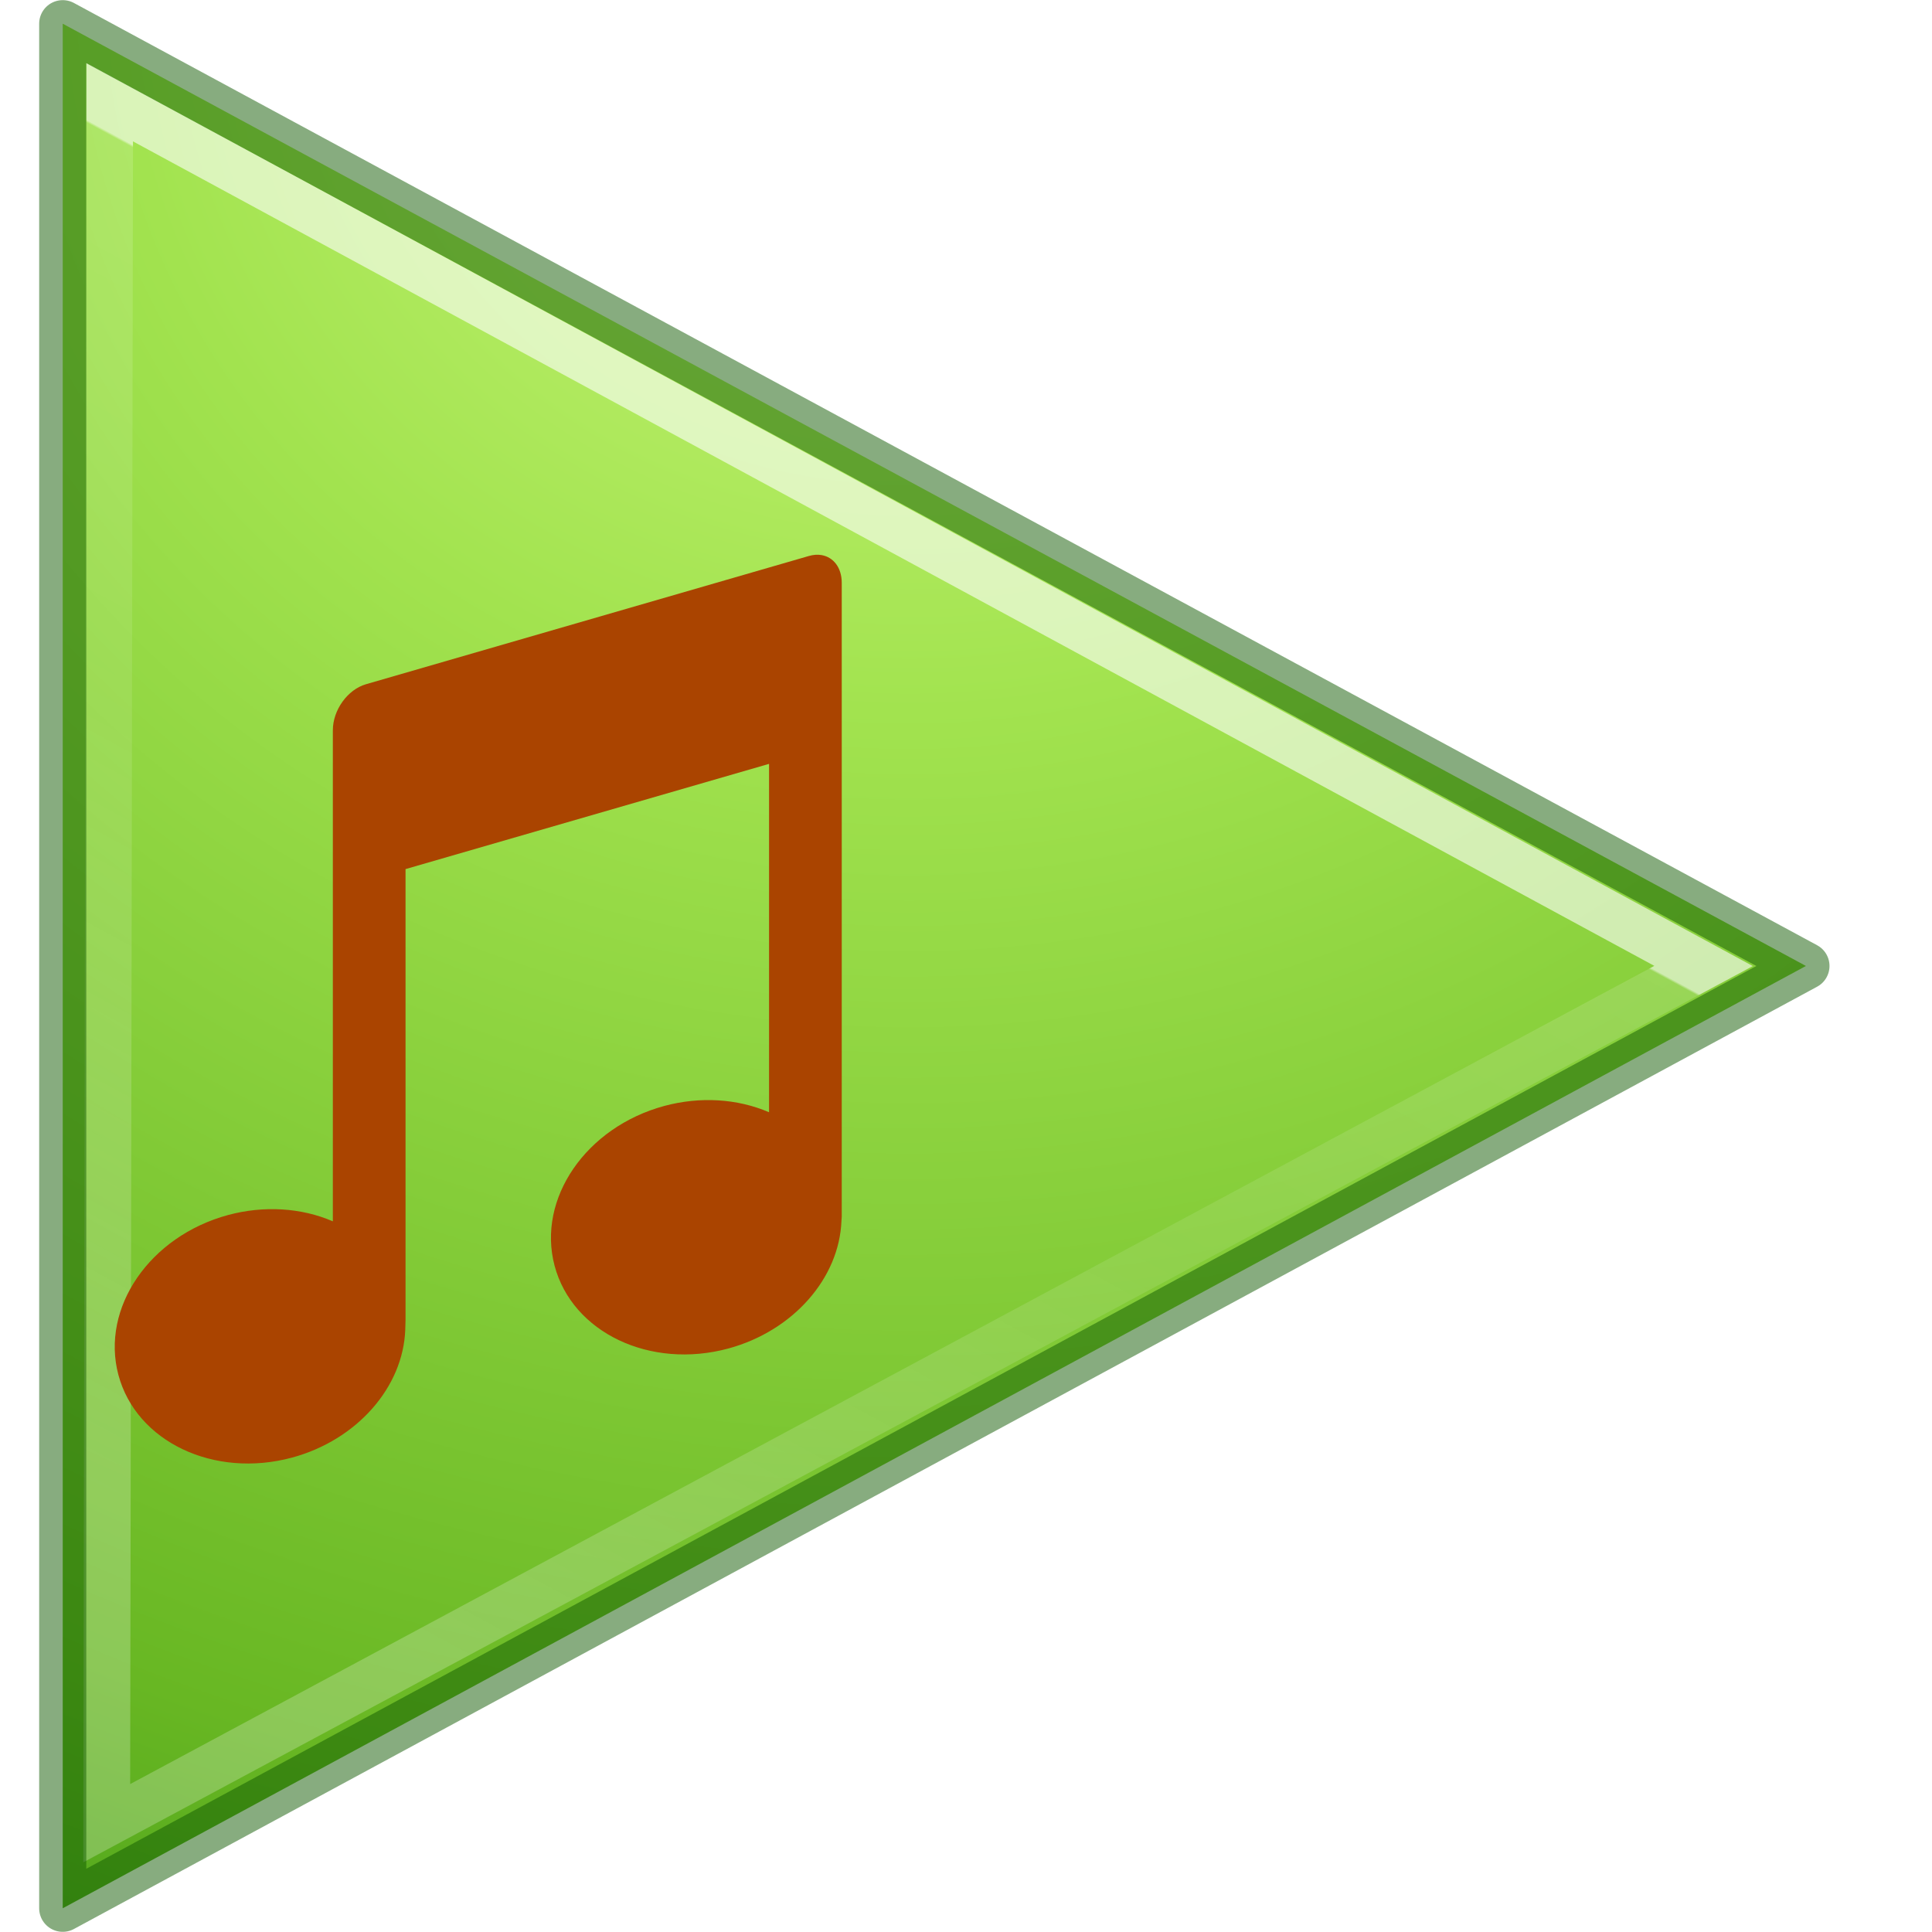
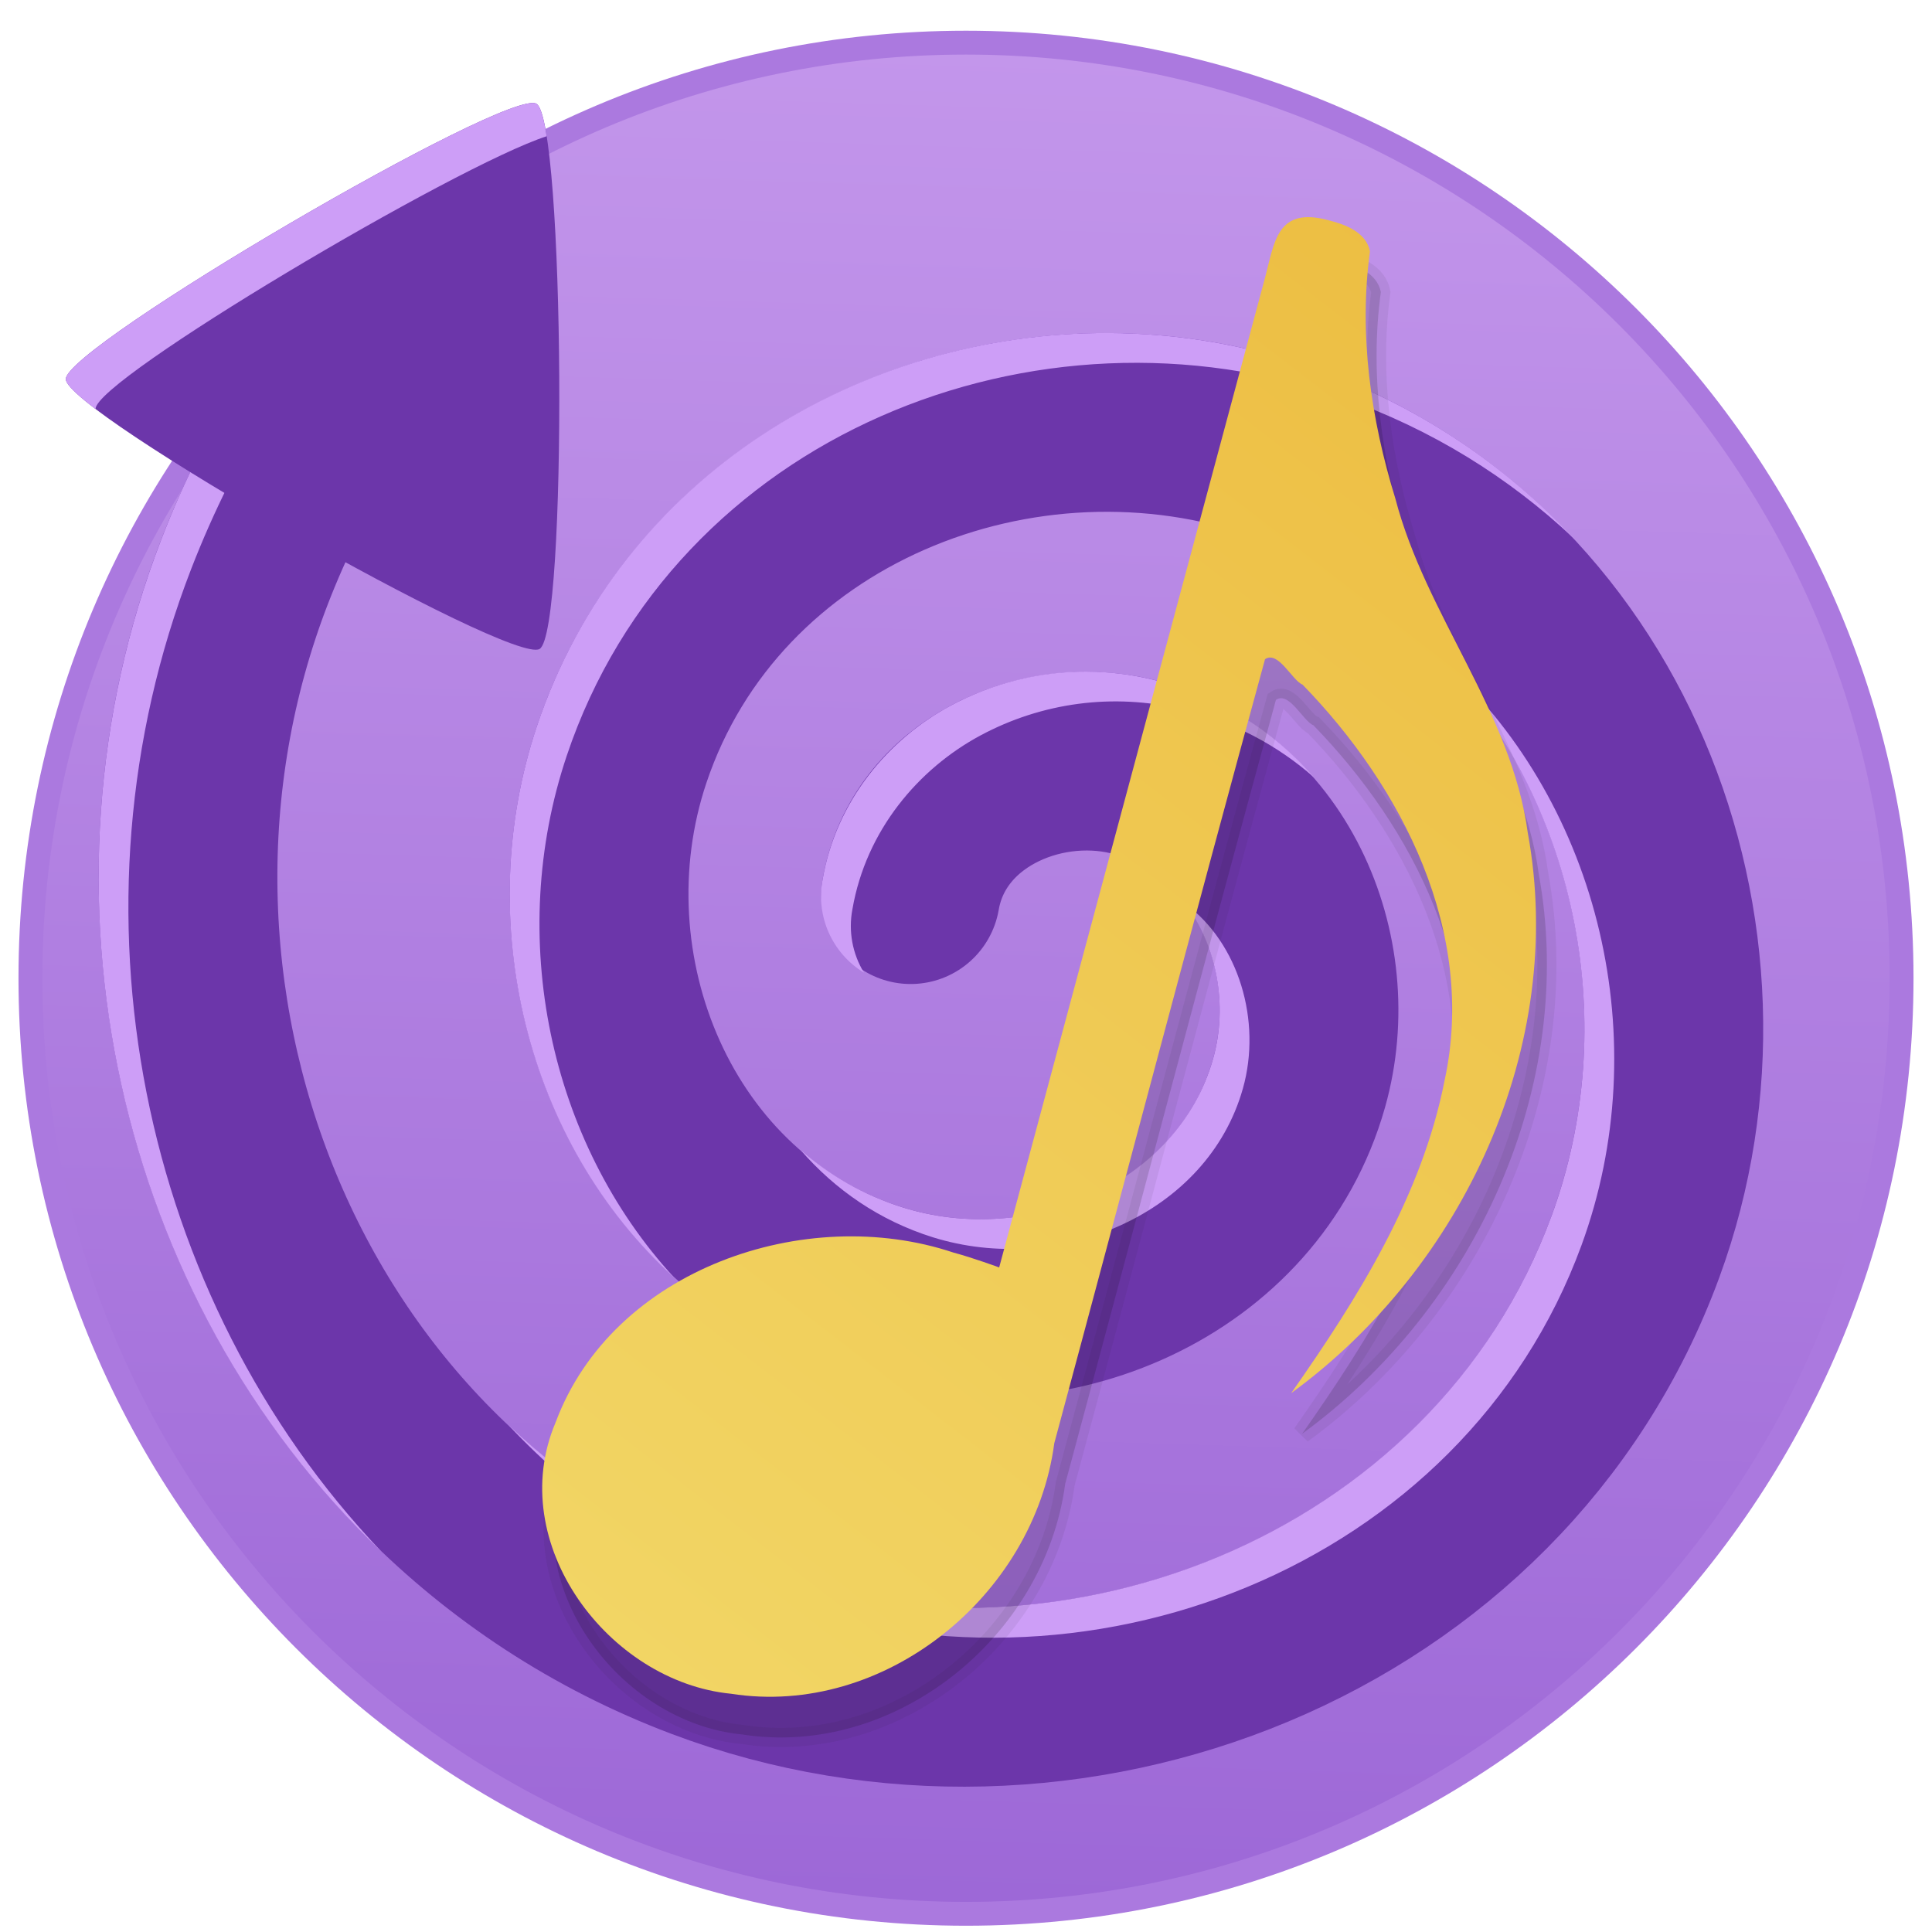
<svg xmlns="http://www.w3.org/2000/svg" xmlns:xlink="http://www.w3.org/1999/xlink" version="1.1" width="64" height="64" id="svg3326">
  <defs id="defs3328">
+     <linearGradient id="linearGradient28086">
+       <stop id="stop28082" offset="0" style="stop-color:#ecba3d;stop-opacity:1" />
+       <stop id="stop28084" offset="1" style="stop-color:#f2d666;stop-opacity:1" />
+     </linearGradient>
+     <marker orient="auto" refY="0" refX="0" id="TriangleOutS" style="overflow:visible">
+       <path id="path1114" d="M 5.77,0 -2.88,5 V -5 Z" style="fill:#000000;fill-opacity:1;fill-rule:evenodd;stroke:#000000;stroke-width:1pt;stroke-opacity:1" transform="scale(0.2)" />
+     </marker>
+     <marker orient="auto" refY="0" refX="0" id="DotM" style="overflow:visible">
+       <path id="path1030" d="m -2.5,-1 c 0,2.76 -2.24,5 -5,5 -2.76,0 -5,-2.24 -5,-5 0,-2.76 2.24,-5 5,-5 2.76,0 5,2.24 5,5 z" style="fill:#000000;fill-opacity:1;fill-rule:evenodd;stroke:#000000;stroke-width:1pt;stroke-opacity:1" transform="matrix(0.4,0,0,0.4,2.96,0.4)" />
+     </marker>
+     <marker orient="auto" refY="0" refX="0" id="DiamondL" style="overflow:visible">
+       <path id="path1045" d="M 0,-7.071 -7.071,0 0,7.071 7.071,0 Z" style="fill:#000000;fill-opacity:1;fill-rule:evenodd;stroke:#000000;stroke-width:1pt;stroke-opacity:1" transform="scale(0.8)" />
+     </marker>
+     <marker style="overflow:visible" id="marker24093" refX="0" refY="0" orient="auto">
+       <path transform="scale(-0.2)" style="fill:#85caf2;fill-opacity:1;fill-rule:evenodd;stroke:#85caf2;stroke-width:1pt;stroke-opacity:1" d="M 5.77,0 -2.88,5 V -5 Z" id="path24091" />
+     </marker>
+     <marker orient="auto" refY="0" refX="0" id="marker22425" style="overflow:visible">
+       <path id="path22423" d="M 5.77,0 -2.88,5 V -5 Z" style="fill:#01090d;fill-opacity:1;fill-rule:evenodd;stroke:#01090d;stroke-width:1pt;stroke-opacity:1" transform="scale(-0.2)" />
+     </marker>
+     <marker style="overflow:visible" id="marker9795" refX="0" refY="0" orient="auto">
+       <path transform="scale(-0.2)" style="fill:#85caf2;fill-opacity:1;fill-rule:evenodd;stroke:#85caf2;stroke-width:1pt;stroke-opacity:1" d="M 5.77,0 -2.88,5 V -5 Z" id="path9793" />
+     </marker>
+     <marker style="overflow:visible" id="marker4975" refX="0" refY="0" orient="auto">
+       <path transform="scale(-0.2)" style="fill:#85caf2;fill-opacity:1;fill-rule:evenodd;stroke:#85caf2;stroke-width:1pt;stroke-opacity:1" d="M 5.77,0 -2.88,5 V -5 Z" id="path4973" />
+     </marker>
+     <marker style="overflow:visible" id="marker4471" refX="0" refY="0" orient="auto">
+       <path transform="scale(-0.2)" style="fill:#341654;fill-opacity:1;fill-rule:evenodd;stroke:#341654;stroke-width:1pt;stroke-opacity:1" d="M 5.77,0 -2.88,5 V -5 Z" id="path4469" />
+     </marker>
+     <marker style="overflow:visible" id="marker4135" refX="0" refY="0" orient="auto">
+       <path transform="scale(-0.2)" style="fill:#85caf2;fill-opacity:1;fill-rule:evenodd;stroke:#85caf2;stroke-width:1pt;stroke-opacity:1" d="M 5.77,0 -2.88,5 V -5 Z" id="path4133" />
+     </marker>
+     <marker orient="auto" refY="0" refX="0" id="marker3467" style="overflow:visible">
+       <path id="path3465" d="M 5.77,0 -2.88,5 V -5 Z" style="fill:#341654;fill-opacity:1;fill-rule:evenodd;stroke:#341654;stroke-width:1pt;stroke-opacity:1" transform="scale(-0.2)" />
+     </marker>
+     <linearGradient id="linearGradient36194">
+       <stop id="stop36186" style="stop-color:#e2e2e2;stop-opacity:0.733" offset="0" />
+       <stop id="stop36188" style="stop-color:#dadada;stop-opacity:0.149" offset=".063" />
+       <stop id="stop36190" style="stop-color:#d9d9d9;stop-opacity:0.224" offset=".951" />
+       <stop id="stop36192" style="stop-color:#c1c1c1;stop-opacity:0.474" offset="1" />
+     </linearGradient>
+     <linearGradient id="linearGradient31686">
+       <stop id="stop31682" offset="0" style="stop-color:#c6f27b;stop-opacity:1" />
+       <stop id="stop31684" offset="1" style="stop-color:#8ec947;stop-opacity:1" />
+     </linearGradient>
+     <marker orient="auto" refY="0" refX="0" id="marker1293" style="overflow:visible">
+       <path id="path1169" d="M 5.77,0 -2.88,5 V -5 Z" style="fill:none;fill-opacity:0.439;fill-rule:evenodd;stroke:#9f9f9f;stroke-width:1pt;stroke-opacity:1" transform="scale(-0.2)" />
+     </marker>
+     <linearGradient id="linearGradient1011">
+       <stop offset="0" style="stop-color:#e2e2e2;stop-opacity:0.733" id="stop1003" />
+       <stop offset=".063" style="stop-color:#ffffff;stop-opacity:0.235" id="stop1005" />
+       <stop offset=".951" style="stop-color:#ffffff;stop-opacity:0.157" id="stop1007" />
+       <stop offset="1" style="stop-color:#c1c1c1;stop-opacity:0.393" id="stop1009" />
+     </linearGradient>
+     <linearGradient id="linearGradient966-6">
+       <stop style="stop-color:#c6f27b;stop-opacity:1" offset="0" id="stop962" />
+       <stop style="stop-color:#93d049;stop-opacity:1" offset="1" id="stop964" />
+     </linearGradient>
+     <marker style="overflow:visible" id="marker3551" refX="0" refY="0" orient="auto">
+       <path transform="matrix(0.3,0,0,0.3,-0.69,0)" d="M 8.719,4.034 -2.207,0.016 8.719,-4.002 c -1.745,2.372 -1.735,5.617 -6e-7,8.035 z" style="fill:#93d049;fill-opacity:1;fill-rule:evenodd;stroke:none;stroke-width:0.625;stroke-linejoin:round;stroke-opacity:1" id="path3549" />
+     </marker>
+     <marker orient="auto-start-reverse" refY="3" refX="5" id="ExperimentalArrow">
+       <path id="path1341" d="M 10,3 0,6 V 0 Z" style="fill:context-stroke;stroke:#93d049;stroke-opacity:1" />
+     </marker>
+     <marker orient="auto" refY="0" refX="0" id="TriangleInM" style="overflow:visible">
+       <path id="path1224" d="M 5.77,0 -2.88,5 V -5 Z" style="fill:#85caf2;fill-opacity:1;fill-rule:evenodd;stroke:#85caf2;stroke-width:1pt;stroke-opacity:1" transform="scale(-0.4)" />
+     </marker>
+     <marker orient="auto" refY="0" refX="0" id="TriangleInS" style="overflow:visible">
+       <path id="path1227" d="M 5.77,0 -2.88,5 V -5 Z" style="fill:#000000;fill-opacity:1;fill-rule:evenodd;stroke:#000000;stroke-width:1pt;stroke-opacity:1" transform="scale(-0.2)" />
+     </marker>
+     <marker orient="auto" refY="0" refX="0" id="Arrow1Sstart" style="overflow:visible">
+       <path id="path1100" d="M 0,0 5,-5 -12.5,0 5,5 Z" style="fill:#93d049;fill-opacity:1;fill-rule:evenodd;stroke:#93d049;stroke-width:1pt;stroke-opacity:1" transform="matrix(0.2,0,0,0.2,1.2,0)" />
+     </marker>
+     <marker style="overflow:visible" id="marker3234" refX="0" refY="0" orient="auto">
+       <path transform="scale(-0.4)" style="fill:#93d049;fill-opacity:1;fill-rule:evenodd;stroke:#93d049;stroke-width:1pt;stroke-opacity:1" d="M 5.77,0 -2.88,5 V -5 Z" id="path3232" />
+     </marker>
+     <linearGradient id="linearGradient2920">
+       <stop style="stop-color:#c396eb;stop-opacity:1;" offset="0" id="stop2916" />
+       <stop style="stop-color:#9d68d7;stop-opacity:1" offset="1" id="stop2918" />
+     </linearGradient>
+     <marker orient="auto" refY="0" refX="0" id="marker1974" style="overflow:visible">
+       <path id="path1972" d="M 5.77,0 -2.88,5 V -5 Z" style="fill:#93d049;fill-opacity:1;fill-rule:evenodd;stroke:#93d049;stroke-width:1pt;stroke-opacity:1" transform="scale(-0.4)" />
+     </marker>
+     <marker orient="auto" refY="0" refX="0" id="marker1562" style="overflow:visible">
+       <path id="path1560" d="M 5.77,0 -2.88,5 V -5 Z" style="fill:#93d049;fill-opacity:1;fill-rule:evenodd;stroke:#93d049;stroke-width:1pt;stroke-opacity:1" transform="scale(-0.4)" />
+     </marker>
    <linearGradient id="linearGradient3242-7-3-8-0-4-58-06">
      <stop offset="0" style="stop-color:#cdf87e;stop-opacity:1" id="stop3244-5-8-5-6-4-3-8" />
      <stop offset="0.262" style="stop-color:#a2e34f;stop-opacity:1" id="stop3246-9-5-1-5-3-0-7" />
      <stop offset="0.661" style="stop-color:#68b723;stop-opacity:1" id="stop3248-7-2-0-7-5-35-9" />
      <stop offset="1" style="stop-color:#1d7e0d;stop-opacity:1" id="stop3250-8-2-8-5-6-40-4" />
    </linearGradient>
-     <linearGradient gradientTransform="matrix(2.32755,0,0,2.294687,-28.77767,-28.86829)" gradientUnits="userSpaceOnUse" xlink:href="#linearGradient4275" id="linearGradient3038" y2="35.86" x2="17.064" y1="20.775" x1="25.354" />
+     <linearGradient gradientTransform="matrix(9.309598,0,0,9.178155,-110.4678,-115.4432)" gradientUnits="userSpaceOnUse" xlink:href="#linearGradient4275" id="linearGradient3038" y2="35.86" x2="17.064" y1="20.775" x1="25.354" />
    <linearGradient id="linearGradient4275">
      <stop id="stop4277" style="stop-color:#ffffff;stop-opacity:1" offset="0" />
      <stop id="stop4279" style="stop-color:#ffffff;stop-opacity:0.235" offset="0.002" />
      <stop id="stop4281" style="stop-color:#ffffff;stop-opacity:0.157" offset="0.392" />
      <stop id="stop4283" style="stop-color:#ffffff;stop-opacity:0.392" offset="1" />
    </linearGradient>
-     <radialGradient gradientTransform="matrix(0,2.979107,-3.23293,0,185.9176,-194.5207)" gradientUnits="userSpaceOnUse" xlink:href="#linearGradient3242-7-3-8-0-4-58-06" id="radialGradient3900-3" fy="48.19" fx="65.08" r="31" cy="48.19" cx="65.08" />
+     <radialGradient gradientTransform="matrix(0,11.91566,-12.93088,0,748.2575,-778.01)" gradientUnits="userSpaceOnUse" xlink:href="#linearGradient3242-7-3-8-0-4-58-06" id="radialGradient3900-3" fy="48.19" fx="65.08" r="31" cy="48.19" cx="65.08" />
    <linearGradient y2="609.505" x2="302.857" y1="366.648" x1="302.857" gradientTransform="matrix(0.05498057,0,0,0.01200487,-79.64357,21.93261)" gradientUnits="userSpaceOnUse" id="linearGradient3118" xlink:href="#linearGradient5048" />
    <linearGradient id="linearGradient5048">
      <stop offset="0" style="stop-color:#000000;stop-opacity:0" id="stop5050" />
      <stop offset="0.5" style="stop-color:#000000;stop-opacity:1" id="stop5056" />
      <stop offset="1" style="stop-color:#000000;stop-opacity:0" id="stop5052" />
    </linearGradient>
    <radialGradient r="117.143" fy="486.648" fx="605.714" cy="486.648" cx="605.714" gradientTransform="matrix(-0.01881546,0,0,0.01200487,-61.70656,21.93263)" gradientUnits="userSpaceOnUse" id="radialGradient3115" xlink:href="#linearGradient5060" />
    <linearGradient id="linearGradient5060">
      <stop offset="0" style="stop-color:#000000;stop-opacity:1" id="stop5062" />
      <stop offset="1" style="stop-color:#000000;stop-opacity:0" id="stop5064" />
    </linearGradient>
    <radialGradient r="117.143" fy="486.648" fx="605.714" cy="486.648" cx="605.714" gradientTransform="matrix(0.01881548,0,0,0.01200487,-57.83748,21.93263)" gradientUnits="userSpaceOnUse" id="radialGradient3112" xlink:href="#linearGradient5060" />
    <linearGradient y2="47.013" x2="25.132" y1="0.985" x1="25.132" gradientTransform="matrix(0.793311,0,0,0.7630078,-78.80495,-9.42425)" gradientUnits="userSpaceOnUse" id="linearGradient3109" xlink:href="#linearGradient3600" />
    <linearGradient id="linearGradient3600">
      <stop offset="0" style="stop-color:#f4f4f4;stop-opacity:1" id="stop3602" />
      <stop offset="1" style="stop-color:#dbdbdb;stop-opacity:1" id="stop3604" />
    </linearGradient>
    <linearGradient y2="42.111" x2="24" y1="5.94" x1="24" gradientTransform="matrix(0.7283595,0,0,0.927003,-77.24611,-12.1896)" gradientUnits="userSpaceOnUse" id="linearGradient3106" xlink:href="#linearGradient3403" />
    <linearGradient id="linearGradient3403">
      <stop id="stop3405" style="stop-color:#ffffff;stop-opacity:1" offset="0" />
      <stop id="stop3407" style="stop-color:#ffffff;stop-opacity:0.235" offset="0" />
      <stop id="stop3409" style="stop-color:#ffffff;stop-opacity:0.157" offset="1" />
      <stop id="stop3411" style="stop-color:#ffffff;stop-opacity:0.392" offset="1" />
    </linearGradient>
    <linearGradient y2="2.906" x2="-51.786" y1="50.786" x1="-51.786" gradientTransform="matrix(0.6594387,0,0,0.7306668,-30.84788,-10.7475)" gradientUnits="userSpaceOnUse" id="linearGradient3170" xlink:href="#linearGradient3104-6" />
    <linearGradient id="linearGradient3104-6">
      <stop id="stop3106-3" style="stop-color:#000000;stop-opacity:0.318" offset="0" />
      <stop id="stop3108-9" style="stop-color:#000000;stop-opacity:0.24" offset="1" />
    </linearGradient>
    <linearGradient y2="75.924" x2="23.505" y1="21.422" x1="38.172" gradientTransform="matrix(0.5732751,-0.1554239,0.1542805,0.5825869,-12.73835,1.878769)" gradientUnits="userSpaceOnUse" id="linearGradient4321" xlink:href="#linearGradient4417" />
    <linearGradient id="linearGradient4417">
      <stop style="stop-color:#ffa154;stop-opacity:1" offset="0" id="stop4419" />
      <stop style="stop-color:#cc3b02;stop-opacity:1" offset="1" id="stop4421" />
    </linearGradient>
+     <linearGradient id="linearGradient4170">
+       <stop id="stop869" offset="0" style="stop-color:#93d049;stop-opacity:1" />
+       <stop id="stop871" offset="1" style="stop-color:#378a04;stop-opacity:1" />
+     </linearGradient>
+     <linearGradient xlink:href="#linearGradient3924-2-2-5-8" gradientUnits="userSpaceOnUse" gradientTransform="matrix(5.955903,0,0,5.971914,-14.94191,-14.98377)" y2="43" y1="5" x2="24" x1="24" id="linearGradient3180" />
+     <linearGradient id="linearGradient3924-2-2-5-8">
+       <stop id="stop875" style="stop-color:#ffffff;stop-opacity:1" offset="0" />
+       <stop id="stop877" style="stop-color:#ffffff;stop-opacity:0.235" offset=".063" />
+       <stop id="stop879" style="stop-color:#ffffff;stop-opacity:0.157" offset=".951" />
+       <stop id="stop881" style="stop-color:#ffffff;stop-opacity:0.392" offset="1" />
+     </linearGradient>
+     <radialGradient xlink:href="#linearGradient3688-166-749-4-0-3-8" gradientUnits="userSpaceOnUse" gradientTransform="matrix(2.003784,0,0,1.4,27.98813,-17.4)" fy="43.5" fx="4.993" r="2.5" cy="43.5" cx="4.993" id="radialGradient3337-2-2" />
+     <linearGradient id="linearGradient3688-166-749-4-0-3-8">
+       <stop id="stop885" style="stop-color:#181818;stop-opacity:1" offset="0" />
+       <stop id="stop887" style="stop-color:#181818;stop-opacity:0" offset="1" />
+     </linearGradient>
+     <radialGradient xlink:href="#linearGradient3688-166-749-4-0-3-8" gradientUnits="userSpaceOnUse" gradientTransform="matrix(2.003784,0,0,1.4,-20.01187,-104.4)" fy="43.5" fx="4.993" r="2.5" cy="43.5" cx="4.993" id="radialGradient3339-1-4" />
+     <linearGradient id="linearGradient3702-501-757-8-4-1-1">
+       <stop id="stop896" style="stop-color:#181818;stop-opacity:0" offset="0" />
+       <stop id="stop898" style="stop-color:#181818;stop-opacity:1" offset=".5" />
+       <stop id="stop900" style="stop-color:#181818;stop-opacity:0" offset="1" />
+     </linearGradient>
+     <linearGradient xlink:href="#linearGradient3702-501-757-8-4-1-1" gradientUnits="userSpaceOnUse" y2="39.999" y1="47.028" x2="25.058" x1="25.058" id="linearGradient4159" />
+     <linearGradient xlink:href="#linearGradient4170" gradientUnits="userSpaceOnUse" y2="59" y1="5" x2="32" x1="32" id="linearGradient4166" gradientTransform="matrix(4.157895,0,0,4.157895,-5.052852,-4.710531)" />
+     <radialGradient xlink:href="#linearGradient3688-166-749-4-0-3-8" gradientUnits="userSpaceOnUse" gradientTransform="matrix(2.003784,0,0,1.4,27.98813,-17.4)" fy="43.5" fx="4.993" r="2.5" cy="43.5" cx="4.993" id="radialGradient3337-2-2-5" />
+     <radialGradient xlink:href="#linearGradient3688-166-749-4-0-3-8" gradientUnits="userSpaceOnUse" gradientTransform="matrix(2.003784,0,0,1.4,-20.01187,-104.4)" fy="43.5" fx="4.993" r="2.5" cy="43.5" cx="4.993" id="radialGradient3339-1-4-9" />
+     <linearGradient xlink:href="#linearGradient2920" id="linearGradient2950" gradientUnits="userSpaceOnUse" x1="61.558" y1="194.856" x2="176.621" y2="55.669" />
+     <mask maskUnits="userSpaceOnUse" id="mask2946">
+       <path style="color:#000000;clip-rule:nonzero;display:inline;overflow:visible;visibility:visible;opacity:1;isolation:auto;mix-blend-mode:normal;color-interpolation:sRGB;color-interpolation-filters:linearRGB;solid-color:#000000;solid-opacity:1;fill:url(#linearGradient2950);fill-opacity:1;fill-rule:nonzero;stroke:none;stroke-width:5.792;stroke-linecap:butt;stroke-linejoin:miter;stroke-miterlimit:4;stroke-dasharray:none;stroke-dashoffset:0;stroke-opacity:1;marker:none;color-rendering:auto;image-rendering:auto;shape-rendering:auto;text-rendering:auto;enable-background:accumulate" d="m 170.807,54.608 c -0.63,-0.11 -1.318,-0.062 -2.048,0.147 L 98.19,75.186 c -2.917,0.845 -5.26,4.111 -5.26,7.319 v 78.262 c -5.045,-2.18 -11.007,-2.539 -16.698,-1.007 -12.481,3.384 -20.307,14.78 -17.478,25.454 2.831,10.665 15.231,16.569 27.705,13.191 10.277,-2.799 17.678,-11.176 18.01,-20.386 l 0.045,-1.584 v -71.791 l 57.922,-16.766 v 55.512 c -5.045,-2.18 -11.007,-2.539 -16.698,-1.007 -12.481,3.384 -20.307,14.78 -17.478,25.454 2.831,10.665 15.231,16.569 27.705,13.191 10.277,-2.799 17.678,-11.176 18.01,-20.386 l 0.045,-0.611 V 59.02 c 0,-2.407 -1.322,-4.083 -3.213,-4.412 z" id="path2948" />
+     </mask>
+     <linearGradient xlink:href="#linearGradient2920" id="linearGradient947" gradientUnits="userSpaceOnUse" gradientTransform="matrix(0.8843085,0,0,0.8843085,266.5639,17.63047)" x1="61.558" y1="194.856" x2="176.621" y2="55.669" />
+     <linearGradient xlink:href="#linearGradient966-6" id="linearGradient1021" gradientUnits="userSpaceOnUse" x1="128.265" y1="22.77" x2="133.458" y2="228.819" />
+     <mask maskUnits="userSpaceOnUse" id="mask1017">
+       <circle r="103.019" cy="127.095" cx="128" id="circle1019" style="opacity:1;fill:url(#linearGradient1021);fill-opacity:1;fill-rule:evenodd;stroke:none;stroke-width:0;stroke-linecap:round;stroke-linejoin:round;stroke-miterlimit:4;stroke-dasharray:none;stroke-dashoffset:0;stroke-opacity:0.522;paint-order:markers fill stroke" />
+     </mask>
+     <linearGradient xlink:href="#linearGradient2920" id="linearGradient1795" gradientUnits="userSpaceOnUse" gradientTransform="matrix(0.297001,0,0,0.297001,-6.016127,186.6576)" x1="129.086" y1="23.176" x2="122.622" y2="229.876" />
+     <linearGradient xlink:href="#linearGradient36194" id="linearGradient1797" gradientUnits="userSpaceOnUse" x1="130.705" y1="25.857" x2="128.954" y2="229.079" />
+     <linearGradient xlink:href="#linearGradient31686" id="linearGradient1799" gradientUnits="userSpaceOnUse" gradientTransform="matrix(0.9187645,0,0,0.9187645,14.97629,11.25205)" x1="173.65" y1="57.028" x2="68.535" y2="197.263" />
+     <radialGradient xlink:href="#linearGradient3688-166-749-4-0-3-8" id="radialGradient3946" gradientUnits="userSpaceOnUse" gradientTransform="matrix(1.974098,0,0,1.4,26.45127,-17.40253)" cx="4.993" cy="43.5" fx="4.993" fy="43.5" r="2.5" />
+     <radialGradient xlink:href="#linearGradient3688-166-749-4-0-3-8" id="radialGradient3948" gradientUnits="userSpaceOnUse" gradientTransform="matrix(1.974098,0,0,1.4,-21.54873,-104.3975)" cx="4.993" cy="43.5" fx="4.993" fy="43.5" r="2.5" />
+     <linearGradient xlink:href="#linearGradient3702-501-757-8-4-1-1" id="linearGradient3950" gradientUnits="userSpaceOnUse" x1="25.058" y1="47.028" x2="25.058" y2="39.999" gradientTransform="matrix(0.8796297,0,0,1,2.888892,-0.00253193)" />
+     <radialGradient xlink:href="#linearGradient5060" id="radialGradient3976" gradientUnits="userSpaceOnUse" gradientTransform="matrix(1.414902,0,0,0.1697883,406.0032,133.7437)" cx="-4.029" cy="93.468" fx="-4.029" fy="93.468" r="35.338" />
+     <linearGradient xlink:href="#linearGradient3924" id="linearGradient3965" gradientUnits="userSpaceOnUse" gradientTransform="matrix(2.72973,0,0,2.72973,321.7894,17.09874)" x1="24" y1="6.04" x2="24" y2="48.535" />
+     <linearGradient id="linearGradient3924">
+       <stop id="stop3926" style="stop-color:#ffffff;stop-opacity:1" offset="0" />
+       <stop id="stop3928" style="stop-color:#ffffff;stop-opacity:0.235" offset="0.063" />
+       <stop id="stop3930" style="stop-color:#ffffff;stop-opacity:0.157" offset="0.951" />
+       <stop id="stop3932" style="stop-color:#ffffff;stop-opacity:0.392" offset="1" />
+     </linearGradient>
+     <linearGradient xlink:href="#linearGradient899" id="linearGradient910" gradientUnits="userSpaceOnUse" gradientTransform="translate(198.8255,27.08522)" x1="201.477" y1="6.027" x2="201.477" y2="123.027" />
+     <linearGradient id="linearGradient899">
+       <stop offset="0" style="stop-color:#f282f1;stop-opacity:1" id="stop895" />
+       <stop offset="1" style="stop-color:#a56de2;stop-opacity:1" id="stop897" />
+     </linearGradient>
+     <linearGradient gradientTransform="translate(329.3029,31.61223)" xlink:href="#linearGradient902" id="linearGradient904" x1="32" y1="1" x2="32" y2="119" gradientUnits="userSpaceOnUse" />
+     <linearGradient id="linearGradient902">
+       <stop style="stop-color:#770087;stop-opacity:1;" offset="0" id="stop898-6" />
+       <stop style="stop-color:#452981;stop-opacity:1" offset="1" id="stop900-4" />
+     </linearGradient>
+     <linearGradient x1="183.867" y1="33.44" x2="158.697" y2="41.644" id="linearGradient5228-5" xlink:href="#linearGradient966-6" gradientUnits="userSpaceOnUse" gradientTransform="matrix(4.526353,-1.212833,1.220391,4.554562,-640.6238,175.2583)" />
+     <linearGradient id="linearGradient5803">
+       <stop id="stop5805" style="stop-color:#ffffff;stop-opacity:1" offset="0" />
+       <stop id="stop5807" style="stop-color:#fafafa;stop-opacity:1" offset="1" />
+     </linearGradient>
+     <linearGradient xlink:href="#linearGradient28086" id="linearGradient28076" x1="164.481" y1="-13.057" x2="129.301" y2="247" gradientUnits="userSpaceOnUse" gradientTransform="matrix(0.2136136,0.1233299,-0.1233299,0.2136136,22.92538,180.7148)" />
  </defs>
-   <path style="color:#000000;clip-rule:nonzero;display:inline;overflow:visible;visibility:visible;opacity:1;isolation:auto;mix-blend-mode:normal;color-interpolation:sRGB;color-interpolation-filters:linearRGB;solid-color:#000000;solid-opacity:1;fill:url(#radialGradient3900-3);fill-opacity:1;fill-rule:nonzero;stroke:none;stroke-width:1.538;stroke-linecap:butt;stroke-linejoin:miter;stroke-miterlimit:4;stroke-dasharray:none;stroke-dashoffset:0;stroke-opacity:1;marker:none;color-rendering:auto;image-rendering:auto;shape-rendering:auto;text-rendering:auto;enable-background:accumulate" id="path3375" d="M 2.078,63.214 V 0.785 L 59.824,31.999 Z" />
-   <path style="color:#000000;clip-rule:nonzero;display:inline;overflow:visible;visibility:visible;opacity:0.6;isolation:auto;mix-blend-mode:normal;color-interpolation:sRGB;color-interpolation-filters:linearRGB;solid-color:#000000;solid-opacity:1;fill:none;fill-opacity:1;fill-rule:nonzero;stroke:url(#linearGradient3038);stroke-width:1.549;stroke-linecap:butt;stroke-linejoin:miter;stroke-miterlimit:4;stroke-dasharray:none;stroke-dashoffset:0;stroke-opacity:1;marker:none;color-rendering:auto;image-rendering:auto;shape-rendering:auto;text-rendering:auto;enable-background:accumulate" id="path2294" d="M 3.535,60.396 3.633,3.384 56.433,31.999 Z" />
-   <path style="color:#000000;clip-rule:nonzero;display:inline;overflow:visible;visibility:visible;opacity:0.5;isolation:auto;mix-blend-mode:normal;color-interpolation:sRGB;color-interpolation-filters:linearRGB;solid-color:#000000;solid-opacity:1;fill:none;fill-opacity:1;fill-rule:nonzero;stroke:#0f5a00;stroke-width:1.561;stroke-linecap:round;stroke-linejoin:round;stroke-miterlimit:4;stroke-dasharray:none;stroke-dashoffset:0;stroke-opacity:1;marker:none;color-rendering:auto;image-rendering:auto;shape-rendering:auto;text-rendering:auto;enable-background:accumulate" id="path3375-9" d="M 2.078,63.214 V 0.785 L 59.824,31.999 Z" />
-   <path id="path4201" d="m 27.217,18.388 c -0.131,-0.023 -0.274,-0.013 -0.426,0.031 l -14.671,4.248 c -0.606,0.176 -1.094,0.855 -1.094,1.522 V 40.458 C 9.978,40.005 8.738,39.93 7.555,40.249 c -2.595,0.703 -4.222,3.073 -3.634,5.292 0.589,2.217 3.167,3.445 5.76,2.742 2.137,-0.582 3.675,-2.323 3.744,-4.238 l 0.009,-0.329 V 28.79 l 12.042,-3.486 v 11.541 c -1.049,-0.453 -2.288,-0.528 -3.471,-0.209 -2.595,0.703 -4.222,3.073 -3.634,5.292 0.589,2.217 3.167,3.445 5.76,2.742 2.137,-0.582 3.675,-2.323 3.744,-4.238 l 0.009,-0.127 V 19.305 c 0,-0.5 -0.275,-0.849 -0.668,-0.917 z" style="color:#000000;clip-rule:nonzero;display:inline;overflow:visible;visibility:visible;opacity:1;isolation:auto;mix-blend-mode:normal;color-interpolation:sRGB;color-interpolation-filters:linearRGB;solid-color:#000000;solid-opacity:1;fill:#aa4400;fill-opacity:1;fill-rule:nonzero;stroke:none;stroke-width:1.204;stroke-linecap:butt;stroke-linejoin:miter;stroke-miterlimit:4;stroke-dasharray:none;stroke-dashoffset:0;stroke-opacity:1;marker:none;color-rendering:auto;image-rendering:auto;shape-rendering:auto;text-rendering:auto;enable-background:accumulate" />
+   <g id="layer1" style="display:none" transform="translate(0,-192)">
+     <rect style="opacity:1;fill:#000000;fill-opacity:1;fill-rule:evenodd;stroke:none;stroke-width:0.5;stroke-linecap:round;stroke-linejoin:round;stroke-miterlimit:4;stroke-dasharray:none;stroke-opacity:1;paint-order:markers fill stroke" id="rect866" width="64" height="64" x="0" y="-256" transform="scale(1,-1)" />
+   </g>
+   <g id="layer2" style="display:none" transform="translate(0,-192)">
+     <g transform="matrix(6.565109,0,0,2.969925,-29.5626,111.4135)" style="opacity:0.6" id="g1015">
+       <rect width="5" height="7" x="38" y="40" style="fill:url(#radialGradient3337-2-2-5);fill-opacity:1;stroke:none" id="rect1009" />
+       <rect width="5" height="7" x="-10" y="-47" transform="scale(-1)" style="fill:url(#radialGradient3339-1-4-9);fill-opacity:1;stroke:none" id="rect1011" />
+       <rect width="28" height="7" x="10" y="40" style="fill:url(#linearGradient4159);fill-opacity:1;stroke:none" id="rect1013" />
+     </g>
+     <rect width="228.684" height="228.684" x="13.658" y="14" rx="12.474" ry="12.474" style="color:#000000;display:inline;overflow:visible;visibility:visible;opacity:1;fill:url(#linearGradient4166);fill-opacity:1;fill-rule:nonzero;stroke:none;stroke-width:4.158;marker:none;enable-background:accumulate" id="rect1017" />
+     <rect width="220.368" height="220.959" x="17.816" y="17.867" rx="8.316" ry="8.316" style="opacity:0.3;fill:none;stroke:url(#linearGradient3180);stroke-width:4.158;stroke-linecap:round;stroke-linejoin:round;stroke-miterlimit:4;stroke-dasharray:none;stroke-dashoffset:0;stroke-opacity:1" id="rect1021" />
+     <rect width="228.684" height="228.684" x="13.658" y="14" rx="12.474" ry="12.474" style="color:#000000;display:inline;overflow:visible;visibility:visible;opacity:0.7;fill:none;stroke:#000000;stroke-width:4.158;stroke-linecap:round;stroke-linejoin:round;stroke-miterlimit:4;stroke-dasharray:none;stroke-dashoffset:0;stroke-opacity:1;marker:none;enable-background:accumulate" id="rect1023" />
+   </g>
+   <g id="layer4" style="display:inline" transform="translate(0,-192)">
+     <circle r="30.597" cy="224.405" cx="32" id="circle1773" style="opacity:1;fill:none;fill-opacity:1;fill-rule:evenodd;stroke:#7e30ce;stroke-width:1.581;stroke-linecap:round;stroke-linejoin:round;stroke-miterlimit:4;stroke-dasharray:none;stroke-dashoffset:0;stroke-opacity:0.647;paint-order:markers fill stroke" />
+     <circle style="opacity:1;fill:url(#linearGradient1795);fill-opacity:1;fill-rule:evenodd;stroke:none;stroke-width:0;stroke-linecap:round;stroke-linejoin:round;stroke-miterlimit:4;stroke-dasharray:none;stroke-dashoffset:0;stroke-opacity:0.522;paint-order:markers fill stroke" id="circle1775" cx="32" cy="224.405" r="30.597" />
+     <circle r="103.019" cy="127.095" cx="128" id="circle1777" style="opacity:1;fill:none;fill-opacity:1;fill-rule:evenodd;stroke:url(#linearGradient1797);stroke-width:5.323;stroke-linecap:round;stroke-linejoin:round;stroke-miterlimit:4;stroke-dasharray:none;stroke-dashoffset:0;stroke-opacity:1;paint-order:markers fill stroke" mask="url(#mask1017)" transform="matrix(0.297001,0,0,0.297001,-6.016128,186.6576)" />
+   </g>
+   <g id="layer5" style="display:inline" transform="translate(0,-192)">
+     <g id="g28104" transform="translate(-300.7479)">
+       <path d="m 705.435,-38.016 c -7.042,10.998 -22.456,11.904 -32.547,4.754 -14.21,-10.07 -15.137,-30.564 -5.069,-43.863 13.382,-17.677 39.44,-18.605 56.199,-5.313 21.379,16.955 22.291,49.01 5.5,69.463 -20.77,25.3 -59.22,26.18 -83.583,5.638 -29.425,-24.811 -30.262,-70.026 -5.734,-98.502 29.065,-33.745 81.391,-34.525 114.174,-5.795 38.248,33.52 38.961,93.284 5.822,130.556 -38.166,42.926 -105.679,43.564 -147.616,5.821 -40.569,-36.511 -48.129,-98.303 -20.819,-144.898" id="path28090" style="fill:none;fill-rule:evenodd;stroke:#6c36aa;stroke-width:15;stroke-linecap:round;stroke-miterlimit:4;stroke-dasharray:none;stroke-opacity:1" />
+       <path id="path28092" d="m 699.731,-139.749 c -1.423,-0.009 -2.845,0.015 -4.266,0.072 -22.732,0.924 -44.981,10.404 -60.947,28.941 -26.296,30.53 -26.253,78.365 3.6,106.473 -26.82,-28.411 -25.982,-74.004 -0.6,-103.473 15.966,-18.537 38.215,-28.018 60.947,-28.941 22.732,-0.924 45.949,6.711 63.854,22.402 1.039,0.91 2.046,1.843 3.033,2.787 -1.908,-1.997 -3.915,-3.931 -6.035,-5.789 -16.785,-14.71 -38.239,-22.338 -59.586,-22.473 z m -107.797,11.998 a 7.501,7.501 0 0 0 -6.643,3.803 C 556.909,-75.523 563.858,-11.833 604.522,27.469 566.528,-12.015 560.621,-73.738 588.291,-120.949 a 7.501,7.501 0 0 1 10.105,-2.889 7.501,7.501 0 0 0 -6.463,-3.914 z m 162.746,26.814 c 29.687,31.342 28.761,82.428 -0.088,114.875 -35.272,39.672 -98.063,40.266 -136.994,5.229 -0.813,-0.732 -1.606,-1.479 -2.391,-2.232 1.723,1.799 3.517,3.546 5.391,5.232 38.931,35.037 101.722,34.443 136.994,-5.229 29.789,-33.505 29.807,-86.883 -2.912,-117.875 z m -56.223,1.908 c -13.811,-0.203 -27.542,5.389 -36.617,17.377 -11.699,15.454 -11.373,38.767 3.68,52.1 -12.038,-13.62 -11.544,-34.749 -0.68,-49.1 16.134,-21.312 46.979,-22.413 66.838,-6.664 1.064,0.844 2.069,1.731 3.047,2.635 -1.834,-1.996 -3.841,-3.886 -6.047,-5.635 -8.688,-6.89 -19.479,-10.555 -30.221,-10.713 z m 25.508,26.818 c 13.258,14.882 12.675,38.739 -0.244,54.475 -17.944,21.857 -51.642,22.632 -72.951,4.664 -0.685,-0.578 -1.342,-1.175 -1.992,-1.777 1.55,1.67 3.205,3.271 4.992,4.777 21.309,17.968 55.007,17.193 72.951,-4.664 13.826,-16.842 13.524,-42.987 -2.756,-57.475 z m -18.744,26.572 a 7.501,7.501 0 0 0 -6.102,3.578 c -4.463,6.97 -14.988,7.572 -21.895,2.678 -0.312,-0.221 -0.615,-0.452 -0.91,-0.688 1.105,1.374 2.402,2.621 3.91,3.689 6.907,4.895 17.432,4.29 21.895,-2.68 a 7.501,7.501 0 0 1 10.023,-2.584 7.501,7.501 0 0 0 -6.922,-3.994 z" style="color:#000000;font-style:normal;font-variant:normal;font-weight:normal;font-stretch:normal;font-size:medium;line-height:normal;font-family:sans-serif;font-variant-ligatures:normal;font-variant-position:normal;font-variant-caps:normal;font-variant-numeric:normal;font-variant-alternates:normal;font-feature-settings:normal;text-indent:0;text-align:start;text-decoration:none;text-decoration-line:none;text-decoration-style:solid;text-decoration-color:#000000;letter-spacing:normal;word-spacing:normal;text-transform:none;writing-mode:lr-tb;direction:ltr;text-orientation:mixed;dominant-baseline:auto;baseline-shift:baseline;text-anchor:start;white-space:normal;shape-padding:0;clip-rule:nonzero;display:inline;overflow:visible;visibility:visible;opacity:1;isolation:auto;mix-blend-mode:normal;color-interpolation:sRGB;color-interpolation-filters:linearRGB;solid-color:#000000;solid-opacity:1;vector-effect:none;fill:#9d68d7;fill-opacity:1;fill-rule:evenodd;stroke:none;stroke-width:15;stroke-linecap:round;stroke-linejoin:miter;stroke-miterlimit:4;stroke-dasharray:none;stroke-dashoffset:0;stroke-opacity:1;color-rendering:auto;image-rendering:auto;shape-rendering:auto;text-rendering:auto;enable-background:accumulate" />
+     </g>
+     <path d="m 148.097,116.129 c 5.057,9.139 -0.569,20.2 -9.411,24.377 -13.123,6.198 -28.255,-1.833 -33.641,-14.546 -7.416,-17.506 3.311,-37.148 20.318,-43.799 22.253,-8.703 46.792,4.975 54.767,26.654 10.056,27.336 -6.804,57.124 -33.501,66.48 C 113.897,186.765 78.537,166.511 67.744,134.477 54.8,96.057 78.645,54.82 116.315,42.537 c 44.385,-14.472 91.784,13.148 105.609,56.734 0.878,2.77 1.623,5.581 2.231,8.423" id="path27857" style="fill:none;fill-rule:evenodd;stroke:#6c36aa;stroke-width:18.282;stroke-linecap:round;stroke-miterlimit:4;stroke-dasharray:none;stroke-opacity:1" transform="matrix(-0.2525711,-0.2026429,0.2026429,-0.2525711,44.03903,280.9785)" />
+     <path style="color:#000000;font-style:normal;font-variant:normal;font-weight:normal;font-stretch:normal;font-size:medium;line-height:normal;font-family:sans-serif;font-variant-ligatures:normal;font-variant-position:normal;font-variant-caps:normal;font-variant-numeric:normal;font-variant-alternates:normal;font-feature-settings:normal;text-indent:0;text-align:start;text-decoration:none;text-decoration-line:none;text-decoration-style:solid;text-decoration-color:#000000;letter-spacing:normal;word-spacing:normal;text-transform:none;writing-mode:lr-tb;direction:ltr;text-orientation:mixed;dominant-baseline:auto;baseline-shift:baseline;text-anchor:start;white-space:normal;shape-padding:0;clip-rule:nonzero;display:inline;overflow:visible;visibility:visible;opacity:1;isolation:auto;mix-blend-mode:normal;color-interpolation:sRGB;color-interpolation-filters:linearRGB;solid-color:#000000;solid-opacity:1;vector-effect:none;fill:#cd9ef7;fill-opacity:1;fill-rule:evenodd;stroke:none;stroke-width:5.92;stroke-linecap:round;stroke-linejoin:miter;stroke-miterlimit:4;stroke-dasharray:none;stroke-dashoffset:0;stroke-opacity:1;color-rendering:auto;image-rendering:auto;shape-rendering:auto;text-rendering:auto;enable-background:accumulate" d="m 36.702,203.032 c -8.175,-0.023 -16.132,4.723 -18.915,13.019 -2.164,6.453 -0.356,13.812 4.546,18.272 -4.148,-4.508 -5.572,-11.287 -3.56,-17.285 3.562,-10.619 15.603,-15.422 25.724,-11.852 2.941,1.037 5.493,2.636 7.615,4.628 -2.3,-2.452 -5.189,-4.41 -8.601,-5.614 -2.214,-0.781 -4.52,-1.161 -6.809,-1.168 z m -27.301,2.337 a 2.96,2.96 0 0 0 -2.799,1.658 c -0.465,0.925 -0.885,1.873 -1.258,2.84 -4.526,11.704 -1.461,25.183 7.292,33.532 -7.992,-8.398 -10.657,-21.293 -6.305,-32.546 0.374,-0.966 0.794,-1.914 1.258,-2.839 a 2.96,2.96 0 0 1 4.196,-1.231 2.96,2.96 0 0 0 -2.383,-1.413 z m 38.516,8.655 c 4.317,4.733 5.795,11.936 3.484,18.244 -3.918,10.692 -16.553,15.599 -27.074,11.628 -2.864,-1.081 -5.37,-2.693 -7.477,-4.681 2.295,2.444 5.139,4.412 8.464,5.667 10.521,3.972 23.156,-0.935 27.074,-11.628 2.479,-6.765 0.597,-14.557 -4.47,-19.23 z m -11.898,0.224 c -1.578,-0.009 -3.134,0.378 -4.535,1.132 -2.038,1.096 -3.782,3.132 -4.234,5.755 a 2.96,2.96 0 0 0 1.371,3.086 2.96,2.96 0 0 1 -0.384,-2.099 c 0.452,-2.623 2.197,-4.659 4.234,-5.755 2.038,-1.096 4.403,-1.418 6.688,-0.871 1.706,0.408 3.166,1.2 4.36,2.248 -1.34,-1.539 -3.138,-2.705 -5.347,-3.234 -0.714,-0.171 -1.436,-0.257 -2.153,-0.261 z m 3.256,7.703 c 1.031,1.385 1.409,3.355 0.91,5.123 -1.179,4.173 -6.115,6.228 -10.275,4.925 -1.289,-0.403 -2.423,-1.062 -3.387,-1.901 1.142,1.314 2.615,2.336 4.374,2.887 4.16,1.302 9.096,-0.752 10.275,-4.925 0.636,-2.25 -0.15,-4.827 -1.896,-6.109 z" id="path28170" />
+     <path style="opacity:1;fill:#6c36aa;fill-opacity:1;fill-rule:evenodd;stroke:none;stroke-width:3.501;stroke-linecap:round;stroke-linejoin:round;stroke-miterlimit:4;stroke-dasharray:none;stroke-dashoffset:0;stroke-opacity:1;paint-order:markers fill stroke" id="path27831" d="m -13.695,-41.683 c -1.406,2.435 -45.447,2.435 -46.852,0 -1.406,-2.435 20.615,-40.575 23.426,-40.575 2.811,0 24.832,38.141 23.426,40.575 z" transform="matrix(0.3349892,0.1907951,-0.1907951,0.3349892,14.50918,230.0738)" />
+     <path style="opacity:1;fill:#cd9ef7;fill-opacity:1;fill-rule:evenodd;stroke:none;stroke-width:1.35;stroke-linecap:round;stroke-linejoin:round;stroke-miterlimit:4;stroke-dasharray:none;stroke-dashoffset:0;stroke-opacity:1;paint-order:markers fill stroke" d="m 17.641,195.412 c -1.716,0.016 -15.468,8.097 -15.462,9.147 9.867e-4,0.171 0.368,0.523 0.988,0.992 -8.55e-5,-0.002 -9.867e-4,-0.004 -9.867e-4,-0.006 -0.006,-0.978 11.919,-8.051 14.943,-9.032 -0.097,-0.611 -0.211,-1.004 -0.34,-1.078 -0.029,-0.017 -0.072,-0.025 -0.128,-0.024 z" id="path28188" />
+   </g>
+   <g id="layer3" style="display:none" transform="translate(0,-192)">
+     <g id="g1785" transform="matrix(1.398322,0,0,1.398322,-44.45293,-50.94256)">
+       <path id="path1781" d="m 171.908,61.424 c -0.579,-0.101 -1.211,-0.057 -1.881,0.135 l -64.837,18.771 c -2.68,0.776 -4.833,3.777 -4.833,6.725 v 71.904 c -4.635,-2.003 -10.113,-2.333 -15.341,-0.925 -11.467,3.109 -18.657,13.58 -16.058,23.386 2.601,9.799 13.994,15.223 25.454,12.119 9.442,-2.571 16.242,-10.268 16.547,-18.73 l 0.042,-1.455 V 107.396 L 164.216,91.992 v 51.002 c -4.635,-2.003 -10.113,-2.333 -15.341,-0.925 -11.467,3.109 -18.657,13.58 -16.058,23.386 2.601,9.799 13.994,15.223 25.454,12.119 9.442,-2.571 16.242,-10.268 16.547,-18.73 l 0.041,-0.561 V 65.478 c 0,-2.211 -1.214,-3.751 -2.952,-4.054 z" style="color:#000000;clip-rule:nonzero;display:inline;overflow:visible;visibility:visible;opacity:1;isolation:auto;mix-blend-mode:normal;color-interpolation:sRGB;color-interpolation-filters:linearRGB;solid-color:#000000;solid-opacity:1;fill:url(#linearGradient1799);fill-opacity:1;fill-rule:nonzero;stroke:none;stroke-width:5.322;stroke-linecap:butt;stroke-linejoin:miter;stroke-miterlimit:4;stroke-dasharray:none;stroke-dashoffset:0;stroke-opacity:1;marker:none;color-rendering:auto;image-rendering:auto;shape-rendering:auto;text-rendering:auto;enable-background:accumulate" />
+       <path style="color:#000000;clip-rule:nonzero;display:inline;overflow:visible;visibility:visible;opacity:1;isolation:auto;mix-blend-mode:normal;color-interpolation:sRGB;color-interpolation-filters:linearRGB;solid-color:#000000;solid-opacity:1;fill:#276e07;fill-opacity:1;fill-rule:nonzero;stroke:none;stroke-width:5.322;stroke-linecap:butt;stroke-linejoin:miter;stroke-miterlimit:4;stroke-dasharray:none;stroke-dashoffset:0;stroke-opacity:1;marker:none;color-rendering:auto;image-rendering:auto;shape-rendering:auto;text-rendering:auto;enable-background:accumulate" d="m 171.463,61.376 c -0.454,-0.021 -0.933,0.039 -1.435,0.184 l -64.838,18.77 c -2.68,0.776 -4.834,3.778 -4.834,6.726 v 71.904 c -4.635,-2.003 -10.112,-2.334 -15.34,-0.926 -11.467,3.109 -18.657,13.581 -16.058,23.387 0.917,3.455 2.943,6.35 5.664,8.535 -1.367,-1.71 -2.411,-3.669 -2.994,-5.865 -2.599,-9.806 4.591,-20.278 16.058,-23.387 5.228,-1.408 10.706,-1.076 15.34,0.926 V 89.725 c 0,-2.948 2.154,-5.948 4.834,-6.724 l 64.836,-18.77 c 0.67,-0.192 1.303,-0.237 1.882,-0.136 0.035,0.006 0.067,0.02 0.102,0.027 -0.392,-1.469 -1.42,-2.462 -2.773,-2.698 -0.145,-0.025 -0.293,-0.041 -0.444,-0.048 z m -4.577,33.287 -2.669,-2.671 8.6e-4,51.001 c -4.635,-2.003 -10.114,-2.332 -15.343,-0.924 -11.467,3.109 -18.657,13.579 -16.058,23.385 0.917,3.455 2.943,6.352 5.664,8.537 -1.367,-1.71 -2.411,-3.671 -2.994,-5.867 -2.599,-9.806 4.591,-20.276 16.058,-23.385 5.228,-1.408 10.706,-1.078 15.34,0.924 z" id="path1783" />
+     </g>
+     <flowRoot style="font-style:normal;font-weight:normal;font-size:40px;line-height:1.25;font-family:sans-serif;letter-spacing:0px;word-spacing:0px;fill:#000000;fill-opacity:1;stroke:none" id="flowRoot81" xml:space="preserve" transform="translate(336.3029,31.61223)">
+       <flowRegion id="flowRegion83">
+         <rect y="-10.609" x="-189.295" height="581.072" width="281.614" id="rect85" />
+       </flowRegion>
+       <flowPara id="flowPara87" />
+     </flowRoot>
+   </g>
+   <g id="layer6" style="display:inline" transform="translate(0,-192)">
+     <path d="m 44.359,200.641 c -1.703,-0.456 -1.779,0.738 -2.088,1.892 l -8.811,32.801 c 0,0 -0.864,-0.319 -1.518,-0.494 -4.884,-1.635 -11.28,0.534 -13.177,5.63 -1.699,4 1.75,8.59 5.815,8.986 5.045,0.79 10.028,-3.212 10.706,-8.301 2.334,-8.654 4.615,-17.332 6.981,-25.971 0.438,-0.296 0.9,0.707 1.241,0.842 3.315,3.405 5.766,8.213 4.71,13.098 -0.751,3.838 -2.873,7.221 -5.084,10.373 5.694,-4.15 9.132,-11.507 7.837,-18.558 -0.546,-4.038 -3.374,-7.193 -4.388,-11.079 -0.812,-2.633 -1.216,-5.437 -0.84,-8.188 -0.129,-0.629 -0.805,-0.883 -1.347,-1.021 z" id="path28211" style="display:inline;opacity:0.07;fill:none;fill-opacity:1;stroke:#1c1c1c;stroke-width:0.631;stroke-opacity:1" />
+     <path style="display:inline;opacity:0.15;fill:#090909;fill-opacity:1;stroke:none;stroke-width:0.631" id="path28078" d="m 44.359,200.641 c -1.703,-0.456 -1.779,0.738 -2.088,1.892 l -8.811,32.801 c 0,0 -0.864,-0.319 -1.518,-0.494 -4.884,-1.635 -11.28,0.534 -13.177,5.63 -1.699,4 1.75,8.59 5.815,8.986 5.045,0.79 10.028,-3.212 10.706,-8.301 2.334,-8.654 4.615,-17.332 6.981,-25.971 0.438,-0.296 0.9,0.707 1.241,0.842 3.315,3.405 5.766,8.213 4.71,13.098 -0.751,3.838 -2.873,7.221 -5.084,10.373 5.694,-4.15 9.132,-11.507 7.837,-18.558 -0.546,-4.038 -3.374,-7.193 -4.388,-11.079 -0.812,-2.633 -1.216,-5.437 -0.84,-8.188 -0.129,-0.629 -0.805,-0.883 -1.347,-1.021 z" />
+     <path d="m 43.998,199.293 c -1.703,-0.456 -1.779,0.738 -2.088,1.892 l -8.811,32.801 c 0,0 -0.864,-0.319 -1.518,-0.494 -4.884,-1.635 -11.28,0.534 -13.177,5.63 -1.699,4 1.75,8.59 5.815,8.986 5.045,0.79 10.028,-3.212 10.706,-8.301 2.334,-8.654 4.615,-17.332 6.981,-25.971 0.438,-0.296 0.9,0.707 1.241,0.842 3.315,3.405 5.766,8.213 4.71,13.098 -0.751,3.838 -2.873,7.221 -5.084,10.373 5.694,-4.15 9.132,-11.507 7.837,-18.558 -0.546,-4.038 -3.374,-7.193 -4.388,-11.079 -0.812,-2.633 -1.216,-5.437 -0.84,-8.188 -0.129,-0.629 -0.805,-0.883 -1.347,-1.021 z" id="path7249-8-0-3-6-1-6-8" style="display:inline;opacity:1;fill:url(#linearGradient28076);fill-opacity:1;stroke:none;stroke-width:0.631" />
+   </g>
</svg>
